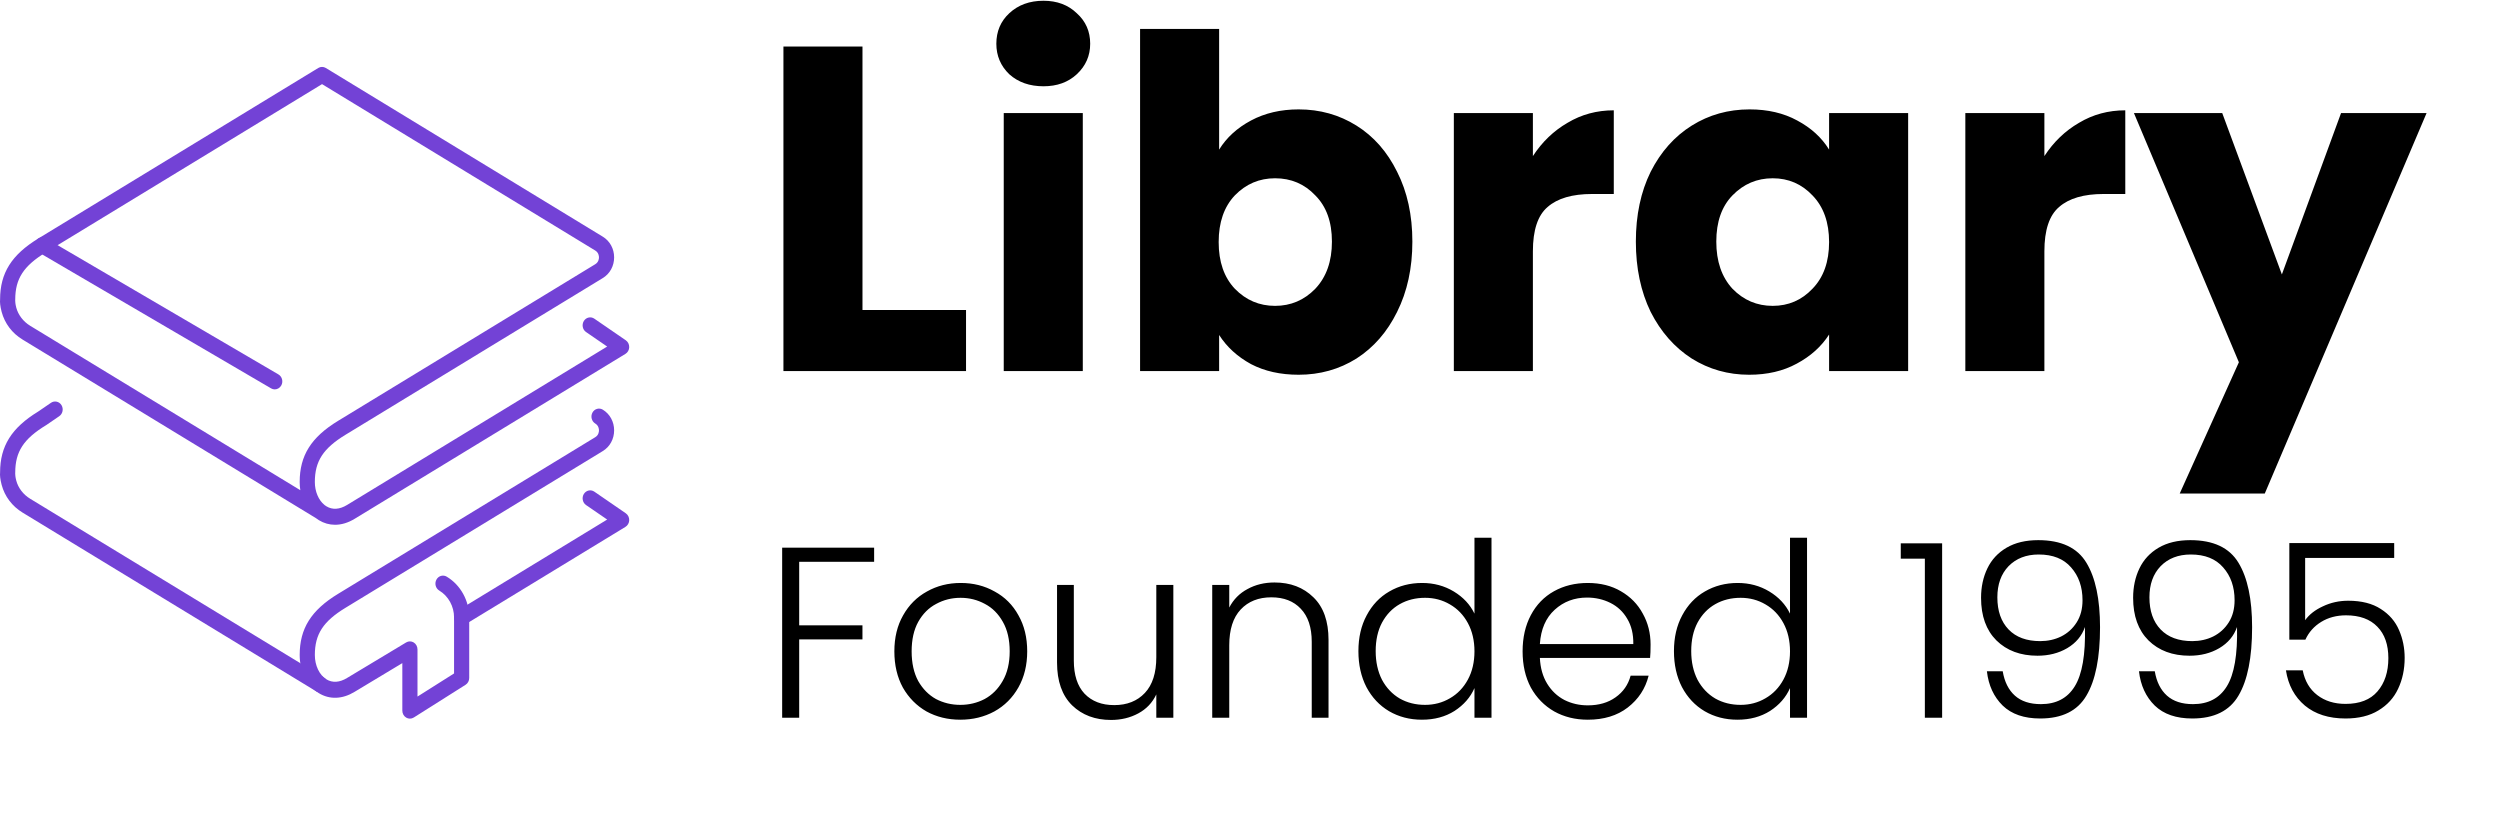
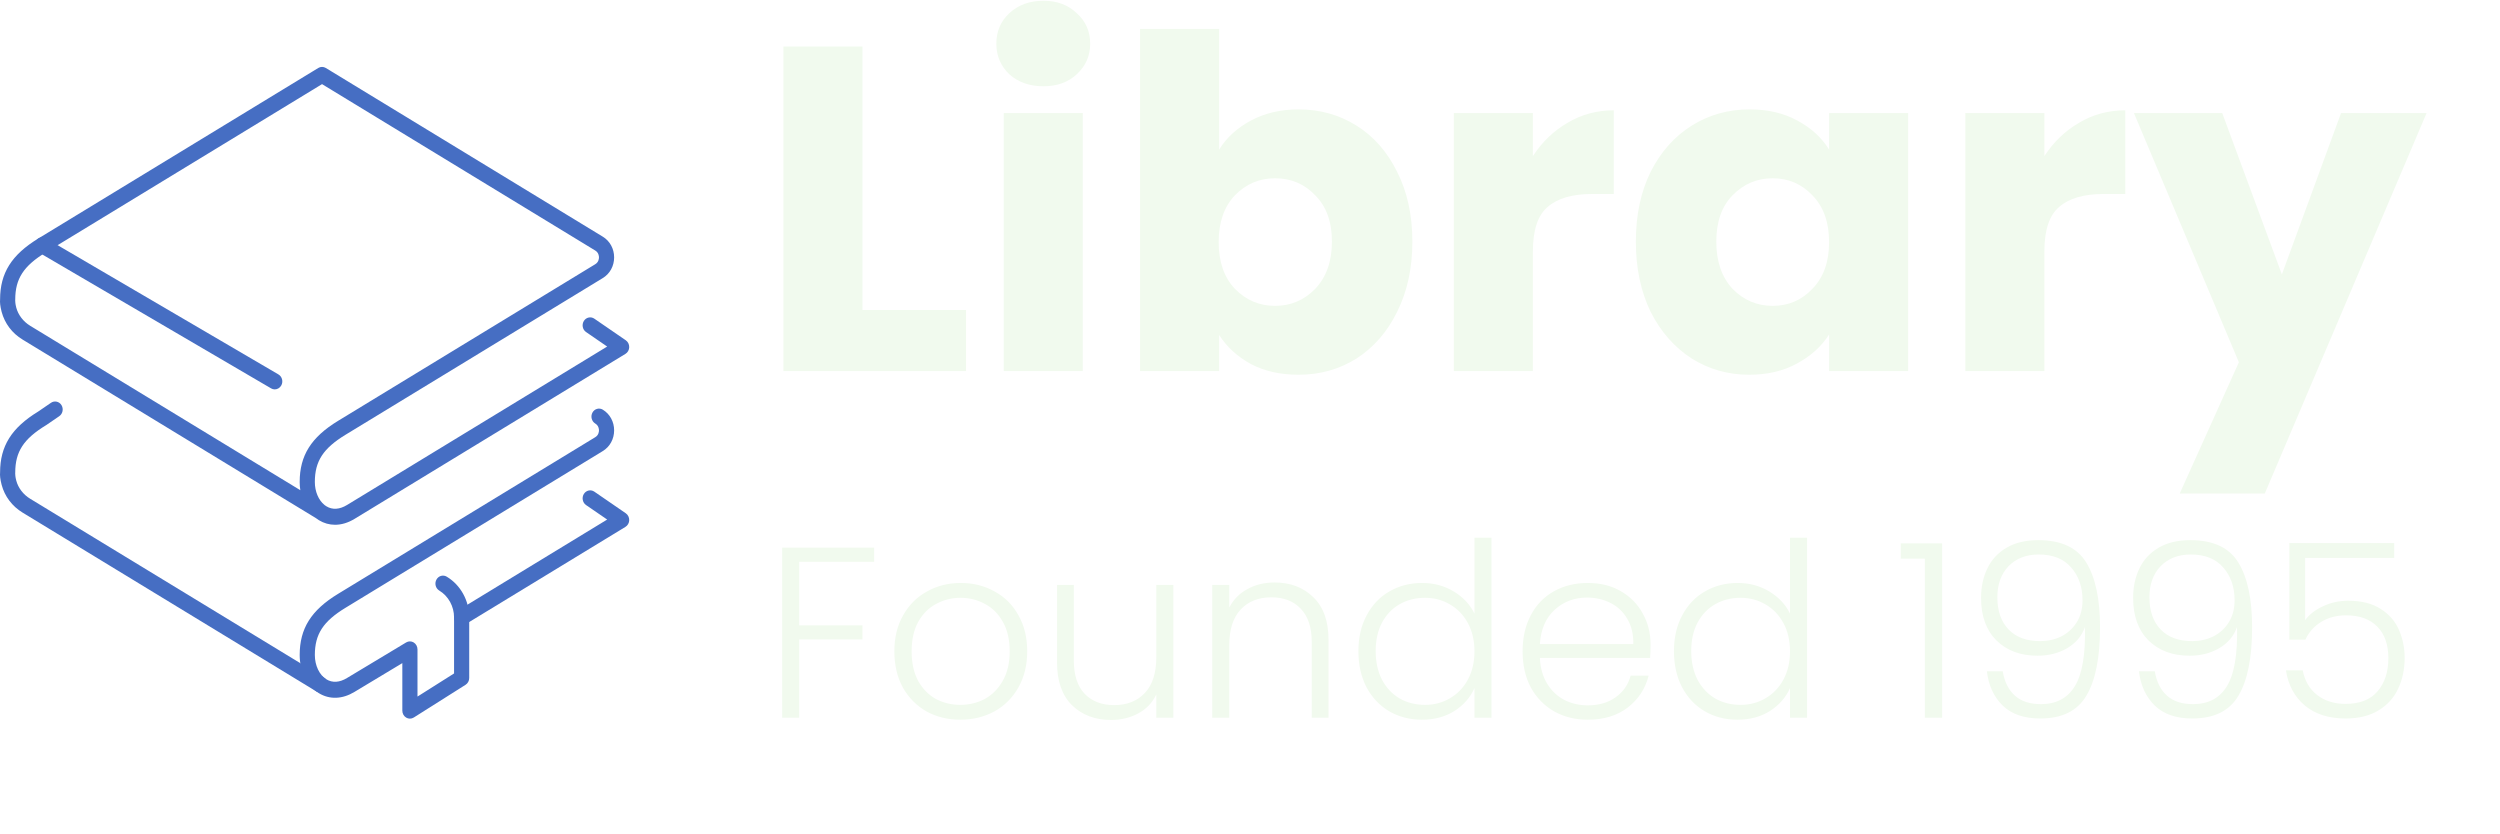
<svg xmlns="http://www.w3.org/2000/svg" width="411" height="137" viewBox="0 0 411 137" fill="none">
-   <path d="M141.792 50.968H158.816V61H128.796V7.648H141.792V50.968ZM171.551 14.184C169.271 14.184 167.396 13.525 165.927 12.208C164.508 10.84 163.799 9.168 163.799 7.192C163.799 5.165 164.508 3.493 165.927 2.176C167.396 0.808 169.271 0.124 171.551 0.124C173.78 0.124 175.604 0.808 177.023 2.176C178.492 3.493 179.227 5.165 179.227 7.192C179.227 9.168 178.492 10.84 177.023 12.208C175.604 13.525 173.78 14.184 171.551 14.184ZM178.011 18.592V61H165.015V18.592H178.011ZM200.425 24.596C201.641 22.62 203.389 21.024 205.669 19.808C207.949 18.592 210.558 17.984 213.497 17.984C216.993 17.984 220.159 18.871 222.997 20.644C225.834 22.417 228.063 24.951 229.685 28.244C231.357 31.537 232.193 35.363 232.193 39.72C232.193 44.077 231.357 47.928 229.685 51.272C228.063 54.565 225.834 57.124 222.997 58.948C220.159 60.721 216.993 61.608 213.497 61.608C210.507 61.608 207.898 61.025 205.669 59.86C203.439 58.644 201.691 57.048 200.425 55.072V61H187.429V4.76H200.425V24.596ZM218.969 39.72C218.969 36.477 218.057 33.944 216.233 32.12C214.459 30.245 212.255 29.308 209.621 29.308C207.037 29.308 204.833 30.245 203.009 32.12C201.235 33.995 200.349 36.553 200.349 39.796C200.349 43.039 201.235 45.597 203.009 47.472C204.833 49.347 207.037 50.284 209.621 50.284C212.205 50.284 214.409 49.347 216.233 47.472C218.057 45.547 218.969 42.963 218.969 39.72ZM252.007 25.66C253.527 23.329 255.427 21.505 257.707 20.188C259.987 18.82 262.52 18.136 265.307 18.136V31.892H261.735C258.492 31.892 256.06 32.601 254.439 34.02C252.817 35.388 252.007 37.82 252.007 41.316V61H239.011V18.592H252.007V25.66ZM268.935 39.72C268.935 35.363 269.745 31.537 271.367 28.244C273.039 24.951 275.293 22.417 278.131 20.644C280.968 18.871 284.135 17.984 287.631 17.984C290.62 17.984 293.229 18.592 295.459 19.808C297.739 21.024 299.487 22.62 300.703 24.596V18.592H313.699V61H300.703V54.996C299.436 56.972 297.663 58.568 295.383 59.784C293.153 61 290.544 61.608 287.555 61.608C284.109 61.608 280.968 60.721 278.131 58.948C275.293 57.124 273.039 54.565 271.367 51.272C269.745 47.928 268.935 44.077 268.935 39.72ZM300.703 39.796C300.703 36.553 299.791 33.995 297.967 32.12C296.193 30.245 294.015 29.308 291.431 29.308C288.847 29.308 286.643 30.245 284.819 32.12C283.045 33.944 282.159 36.477 282.159 39.72C282.159 42.963 283.045 45.547 284.819 47.472C286.643 49.347 288.847 50.284 291.431 50.284C294.015 50.284 296.193 49.347 297.967 47.472C299.791 45.597 300.703 43.039 300.703 39.796ZM336.097 25.66C337.617 23.329 339.517 21.505 341.797 20.188C344.077 18.82 346.61 18.136 349.397 18.136V31.892H345.825C342.582 31.892 340.15 32.601 338.529 34.02C336.907 35.388 336.097 37.82 336.097 41.316V61H323.101V18.592H336.097V25.66ZM398.928 18.592L372.328 81.14H358.344L368.072 59.556L350.82 18.592H365.336L375.14 45.116L384.868 18.592H398.928Z" fill="black" />
-   <path d="M143.707 90.04V92.36H131.387V102.8H141.787V105.12H131.387V118H128.587V90.04H143.707ZM157.873 118.32C155.82 118.32 153.967 117.867 152.313 116.96C150.687 116.027 149.393 114.72 148.433 113.04C147.5 111.333 147.033 109.347 147.033 107.08C147.033 104.813 147.513 102.84 148.473 101.16C149.433 99.453 150.74 98.147 152.393 97.24C154.047 96.307 155.9 95.84 157.953 95.84C160.007 95.84 161.86 96.307 163.513 97.24C165.193 98.147 166.5 99.453 167.433 101.16C168.393 102.84 168.873 104.813 168.873 107.08C168.873 109.32 168.393 111.293 167.433 113C166.473 114.707 165.153 116.027 163.473 116.96C161.793 117.867 159.927 118.32 157.873 118.32ZM157.873 115.88C159.313 115.88 160.647 115.56 161.873 114.92C163.1 114.253 164.087 113.267 164.833 111.96C165.607 110.627 165.993 109 165.993 107.08C165.993 105.16 165.62 103.547 164.873 102.24C164.127 100.907 163.14 99.92 161.913 99.28C160.687 98.613 159.353 98.28 157.913 98.28C156.473 98.28 155.14 98.613 153.913 99.28C152.687 99.92 151.7 100.907 150.953 102.24C150.233 103.547 149.873 105.16 149.873 107.08C149.873 109 150.233 110.627 150.953 111.96C151.7 113.267 152.673 114.253 153.873 114.92C155.1 115.56 156.433 115.88 157.873 115.88ZM192.897 96.16V118H190.097V114.16C189.457 115.52 188.471 116.56 187.137 117.28C185.804 118 184.311 118.36 182.657 118.36C180.044 118.36 177.911 117.56 176.257 115.96C174.604 114.333 173.777 111.987 173.777 108.92V96.16H176.537V108.6C176.537 110.973 177.124 112.787 178.297 114.04C179.497 115.293 181.124 115.92 183.177 115.92C185.284 115.92 186.964 115.253 188.217 113.92C189.471 112.587 190.097 110.627 190.097 108.04V96.16H192.897ZM209.53 95.76C212.143 95.76 214.277 96.573 215.93 98.2C217.583 99.8 218.41 102.133 218.41 105.2V118H215.65V105.52C215.65 103.147 215.05 101.333 213.85 100.08C212.677 98.827 211.063 98.2 209.01 98.2C206.903 98.2 205.223 98.867 203.97 100.2C202.717 101.533 202.09 103.493 202.09 106.08V118H199.29V96.16H202.09V99.88C202.783 98.547 203.783 97.533 205.09 96.84C206.397 96.12 207.877 95.76 209.53 95.76ZM223.322 107.04C223.322 104.8 223.776 102.84 224.682 101.16C225.589 99.453 226.829 98.147 228.402 97.24C230.002 96.307 231.802 95.84 233.802 95.84C235.722 95.84 237.456 96.307 239.002 97.24C240.549 98.173 241.682 99.387 242.402 100.88V88.4H245.202V118H242.402V113.12C241.736 114.64 240.642 115.893 239.122 116.88C237.602 117.84 235.816 118.32 233.762 118.32C231.762 118.32 229.962 117.853 228.362 116.92C226.789 115.987 225.549 114.667 224.642 112.96C223.762 111.253 223.322 109.28 223.322 107.04ZM242.402 107.08C242.402 105.32 242.042 103.773 241.322 102.44C240.602 101.107 239.616 100.08 238.362 99.36C237.136 98.64 235.776 98.28 234.282 98.28C232.736 98.28 231.349 98.627 230.122 99.32C228.896 100.013 227.922 101.027 227.202 102.36C226.509 103.667 226.162 105.227 226.162 107.04C226.162 108.827 226.509 110.4 227.202 111.76C227.922 113.093 228.896 114.12 230.122 114.84C231.349 115.533 232.736 115.88 234.282 115.88C235.776 115.88 237.136 115.52 238.362 114.8C239.616 114.08 240.602 113.053 241.322 111.72C242.042 110.387 242.402 108.84 242.402 107.08ZM271.355 105.96C271.355 106.92 271.328 107.653 271.275 108.16H253.155C253.235 109.813 253.635 111.227 254.355 112.4C255.075 113.573 256.021 114.467 257.195 115.08C258.368 115.667 259.648 115.96 261.035 115.96C262.848 115.96 264.368 115.52 265.595 114.64C266.848 113.76 267.675 112.573 268.075 111.08H271.035C270.501 113.213 269.355 114.96 267.595 116.32C265.861 117.653 263.675 118.32 261.035 118.32C258.981 118.32 257.141 117.867 255.515 116.96C253.888 116.027 252.608 114.72 251.675 113.04C250.768 111.333 250.315 109.347 250.315 107.08C250.315 104.813 250.768 102.827 251.675 101.12C252.581 99.413 253.848 98.107 255.475 97.2C257.101 96.293 258.955 95.84 261.035 95.84C263.115 95.84 264.928 96.293 266.475 97.2C268.048 98.107 269.248 99.333 270.075 100.88C270.928 102.4 271.355 104.093 271.355 105.96ZM268.515 105.88C268.541 104.253 268.208 102.867 267.515 101.72C266.848 100.573 265.928 99.707 264.755 99.12C263.581 98.533 262.301 98.24 260.915 98.24C258.835 98.24 257.061 98.907 255.595 100.24C254.128 101.573 253.315 103.453 253.155 105.88H268.515ZM275.197 107.04C275.197 104.8 275.651 102.84 276.557 101.16C277.464 99.453 278.704 98.147 280.277 97.24C281.877 96.307 283.677 95.84 285.677 95.84C287.597 95.84 289.331 96.307 290.877 97.24C292.424 98.173 293.557 99.387 294.277 100.88V88.4H297.077V118H294.277V113.12C293.611 114.64 292.517 115.893 290.997 116.88C289.477 117.84 287.691 118.32 285.637 118.32C283.637 118.32 281.837 117.853 280.237 116.92C278.664 115.987 277.424 114.667 276.517 112.96C275.637 111.253 275.197 109.28 275.197 107.04ZM294.277 107.08C294.277 105.32 293.917 103.773 293.197 102.44C292.477 101.107 291.491 100.08 290.237 99.36C289.011 98.64 287.651 98.28 286.157 98.28C284.611 98.28 283.224 98.627 281.997 99.32C280.771 100.013 279.797 101.027 279.077 102.36C278.384 103.667 278.037 105.227 278.037 107.04C278.037 108.827 278.384 110.4 279.077 111.76C279.797 113.093 280.771 114.12 281.997 114.84C283.224 115.533 284.611 115.88 286.157 115.88C287.651 115.88 289.011 115.52 290.237 114.8C291.491 114.08 292.477 113.053 293.197 111.72C293.917 110.387 294.277 108.84 294.277 107.08ZM312.486 91.84V89.32H319.286V118H316.446V91.84H312.486ZM329.246 110.36C329.539 112.093 330.206 113.427 331.246 114.36C332.286 115.293 333.712 115.76 335.526 115.76C338.032 115.76 339.886 114.787 341.086 112.84C342.312 110.867 342.872 107.613 342.766 103.08C342.259 104.547 341.286 105.707 339.846 106.56C338.432 107.387 336.806 107.8 334.966 107.8C332.166 107.8 329.912 106.96 328.206 105.28C326.526 103.6 325.686 101.267 325.686 98.28C325.686 96.493 326.032 94.88 326.726 93.44C327.419 92 328.472 90.867 329.886 90.04C331.299 89.213 333.032 88.8 335.086 88.8C338.872 88.8 341.512 90.04 343.006 92.52C344.499 94.973 345.246 98.507 345.246 103.12C345.246 108.107 344.499 111.853 343.006 114.36C341.539 116.867 339.006 118.12 335.406 118.12C332.766 118.12 330.712 117.413 329.246 116C327.779 114.56 326.912 112.68 326.646 110.36H329.246ZM335.406 105.4C336.659 105.4 337.806 105.147 338.846 104.64C339.912 104.107 340.766 103.333 341.406 102.32C342.046 101.307 342.366 100.093 342.366 98.68C342.366 96.493 341.739 94.693 340.486 93.28C339.259 91.867 337.486 91.16 335.166 91.16C333.112 91.16 331.459 91.8 330.206 93.08C328.979 94.36 328.366 96.067 328.366 98.2C328.366 100.44 328.979 102.2 330.206 103.48C331.432 104.76 333.166 105.4 335.406 105.4ZM354.246 110.36C354.539 112.093 355.206 113.427 356.246 114.36C357.286 115.293 358.712 115.76 360.526 115.76C363.032 115.76 364.886 114.787 366.086 112.84C367.312 110.867 367.872 107.613 367.766 103.08C367.259 104.547 366.286 105.707 364.846 106.56C363.432 107.387 361.806 107.8 359.966 107.8C357.166 107.8 354.912 106.96 353.206 105.28C351.526 103.6 350.686 101.267 350.686 98.28C350.686 96.493 351.032 94.88 351.726 93.44C352.419 92 353.472 90.867 354.886 90.04C356.299 89.213 358.032 88.8 360.086 88.8C363.872 88.8 366.512 90.04 368.006 92.52C369.499 94.973 370.246 98.507 370.246 103.12C370.246 108.107 369.499 111.853 368.006 114.36C366.539 116.867 364.006 118.12 360.406 118.12C357.766 118.12 355.712 117.413 354.246 116C352.779 114.56 351.912 112.68 351.646 110.36H354.246ZM360.406 105.4C361.659 105.4 362.806 105.147 363.846 104.64C364.912 104.107 365.766 103.333 366.406 102.32C367.046 101.307 367.366 100.093 367.366 98.68C367.366 96.493 366.739 94.693 365.486 93.28C364.259 91.867 362.486 91.16 360.166 91.16C358.112 91.16 356.459 91.8 355.206 93.08C353.979 94.36 353.366 96.067 353.366 98.2C353.366 100.44 353.979 102.2 355.206 103.48C356.432 104.76 358.166 105.4 360.406 105.4ZM393.606 91.72H378.966V101.96C379.632 101.027 380.606 100.267 381.886 99.68C383.166 99.067 384.552 98.76 386.046 98.76C388.232 98.76 390.019 99.213 391.406 100.12C392.792 101 393.792 102.16 394.406 103.6C395.019 105.013 395.326 106.533 395.326 108.16C395.326 110.027 394.966 111.72 394.246 113.24C393.552 114.733 392.472 115.92 391.006 116.8C389.566 117.68 387.766 118.12 385.606 118.12C382.859 118.12 380.632 117.413 378.926 116C377.219 114.56 376.179 112.627 375.806 110.2H378.566C378.912 111.96 379.712 113.32 380.966 114.28C382.219 115.24 383.766 115.72 385.606 115.72C387.926 115.72 389.672 115.04 390.846 113.68C392.046 112.293 392.646 110.467 392.646 108.2C392.646 105.987 392.046 104.267 390.846 103.04C389.646 101.787 387.926 101.16 385.686 101.16C384.139 101.16 382.779 101.52 381.606 102.24C380.432 102.96 379.566 103.933 379.006 105.16H376.366V89.28H393.606V91.72Z" fill="black" />
-   <path d="M2.482 49.477C2.471 49.547 2.455 49.621 2.432 49.691C2.455 49.621 2.471 49.547 2.482 49.477ZM2.498 49.391C2.498 49.52 2.514 49.961 2.67 50.562C2.99 51.77 3.822 52.863 4.955 53.555L49.373 80.59C49.299 80.152 49.268 79.703 49.268 79.242C49.268 74.891 51.151 71.887 55.572 69.191L97.854 43.441C98.412 43.102 98.471 42.539 98.471 42.312C98.471 42.086 98.412 41.523 97.854 41.184L52.943 13.832L7.561 41.469C3.873 43.715 2.506 45.824 2.506 49.246C2.506 49.293 2.502 49.344 2.498 49.391ZM55.08 86.273C54.151 86.273 53.252 86.023 52.42 85.516C52.252 85.41 52.092 85.305 51.936 85.18L3.709 55.824C1.99 54.785 0.772 53.16 0.268 51.266C0.022 50.316 -0.029 49.672 0.014 49.234C0.018 44.887 1.9 41.887 6.318 39.195L52.322 11.176C52.705 10.941 53.178 10.941 53.565 11.176L99.1 38.91C100.268 39.621 100.963 40.895 100.963 42.312C100.963 43.73 100.268 45.008 99.1 45.715L56.818 71.465C53.127 73.715 51.76 75.82 51.76 79.242C51.76 80.797 52.365 82.227 53.338 83.008C53.358 83.027 53.385 83.043 53.404 83.062C53.49 83.125 53.576 83.184 53.666 83.238C54.654 83.844 55.826 83.766 57.053 83.019L99.818 56.973L96.346 54.586C95.772 54.195 95.611 53.379 95.983 52.77C96.361 52.164 97.131 51.992 97.709 52.391L102.877 55.941C103.24 56.191 103.455 56.621 103.443 57.078C103.432 57.535 103.197 57.953 102.818 58.18L58.303 85.293C57.229 85.949 56.135 86.273 55.08 86.273Z" fill="#7342d6" />
-   <path d="M75.893 102.816C75.463 102.816 75.045 102.582 74.815 102.16C74.471 101.535 74.674 100.73 75.272 100.367L99.819 85.414L96.346 83.031C95.772 82.633 95.612 81.82 95.983 81.211C96.362 80.602 97.131 80.43 97.709 80.828L102.877 84.383C103.24 84.633 103.455 85.062 103.443 85.519C103.432 85.977 103.197 86.391 102.818 86.621L76.514 102.641C76.319 102.766 76.104 102.816 75.893 102.816Z" fill="#7342d6" />
-   <path d="M2.482 77.922C2.471 77.992 2.455 78.062 2.432 78.129C2.455 78.062 2.471 77.992 2.482 77.922ZM52.627 113.844C52.412 113.844 52.197 113.785 52.002 113.668L3.709 84.269C1.99 83.223 0.772 81.602 0.268 79.703C0.022 78.758 -0.029 78.117 0.014 77.676C0.018 73.336 1.893 70.336 6.287 67.652L8.381 66.219C8.959 65.824 9.732 65.996 10.107 66.602C10.479 67.215 10.318 68.027 9.74 68.422L7.619 69.875C7.6 69.887 7.58 69.898 7.561 69.91C3.873 72.156 2.506 74.266 2.506 77.687C2.506 77.734 2.502 77.781 2.498 77.832C2.498 77.957 2.514 78.406 2.67 79C2.99 80.215 3.822 81.305 4.955 81.992L53.252 111.391C53.846 111.754 54.049 112.559 53.701 113.184C53.475 113.609 53.053 113.844 52.627 113.844Z" fill="#7342d6" />
-   <path d="M67.389 118.145C67.178 118.145 66.963 118.086 66.775 117.973C66.385 117.742 66.143 117.305 66.143 116.832V109.016L58.295 113.738C56.287 114.961 54.197 115.039 52.42 113.957C50.478 112.77 49.268 110.367 49.268 107.688C49.268 103.328 51.15 100.324 55.572 97.633L97.853 71.879C98.412 71.543 98.471 70.981 98.471 70.754C98.471 70.523 98.412 69.965 97.853 69.625C97.26 69.262 97.057 68.457 97.4 67.828C97.74 67.203 98.506 66.988 99.1 67.348C100.268 68.059 100.963 69.332 100.963 70.754C100.963 72.172 100.268 73.445 99.1 74.156L56.818 99.91C53.127 102.152 51.76 104.262 51.76 107.688C51.76 109.406 52.506 110.977 53.666 111.684C54.654 112.285 55.826 112.211 57.053 111.461L66.772 105.617C67.158 105.383 67.631 105.387 68.014 105.621C68.397 105.855 68.635 106.293 68.635 106.758V114.516L74.647 110.715V101.504C74.647 99.684 73.713 97.988 72.213 97.086C71.611 96.723 71.408 95.922 71.748 95.293C72.088 94.66 72.85 94.445 73.443 94.805C75.721 96.172 77.139 98.742 77.139 101.504V111.461C77.139 111.926 76.908 112.352 76.529 112.586L68.029 117.957C67.83 118.082 67.607 118.145 67.389 118.145Z" fill="#7342d6" />
-   <path d="M45.166 64.016C44.963 64.016 44.756 63.961 44.565 63.848L6.338 41.48C5.736 41.129 5.518 40.328 5.854 39.695C6.182 39.059 6.939 38.828 7.545 39.18L45.768 61.551C46.373 61.902 46.592 62.703 46.256 63.34C46.029 63.77 45.603 64.016 45.166 64.016Z" fill="#7342d6" />
+   <path d="M141.792 50.968H158.816V61H128.796V7.648H141.792V50.968ZM171.551 14.184C169.271 14.184 167.396 13.525 165.927 12.208C164.508 10.84 163.799 9.168 163.799 7.192C163.799 5.165 164.508 3.493 165.927 2.176C167.396 0.808 169.271 0.124 171.551 0.124C173.78 0.124 175.604 0.808 177.023 2.176C178.492 3.493 179.227 5.165 179.227 7.192C179.227 9.168 178.492 10.84 177.023 12.208C175.604 13.525 173.78 14.184 171.551 14.184ZM178.011 18.592V61H165.015V18.592H178.011ZM200.425 24.596C201.641 22.62 203.389 21.024 205.669 19.808C207.949 18.592 210.558 17.984 213.497 17.984C216.993 17.984 220.159 18.871 222.997 20.644C225.834 22.417 228.063 24.951 229.685 28.244C231.357 31.537 232.193 35.363 232.193 39.72C232.193 44.077 231.357 47.928 229.685 51.272C228.063 54.565 225.834 57.124 222.997 58.948C220.159 60.721 216.993 61.608 213.497 61.608C210.507 61.608 207.898 61.025 205.669 59.86C203.439 58.644 201.691 57.048 200.425 55.072V61H187.429V4.76H200.425V24.596ZM218.969 39.72C218.969 36.477 218.057 33.944 216.233 32.12C214.459 30.245 212.255 29.308 209.621 29.308C207.037 29.308 204.833 30.245 203.009 32.12C201.235 33.995 200.349 36.553 200.349 39.796C200.349 43.039 201.235 45.597 203.009 47.472C204.833 49.347 207.037 50.284 209.621 50.284C212.205 50.284 214.409 49.347 216.233 47.472C218.057 45.547 218.969 42.963 218.969 39.72ZM252.007 25.66C253.527 23.329 255.427 21.505 257.707 20.188C259.987 18.82 262.52 18.136 265.307 18.136V31.892H261.735C258.492 31.892 256.06 32.601 254.439 34.02C252.817 35.388 252.007 37.82 252.007 41.316V61H239.011V18.592H252.007V25.66ZM268.935 39.72C268.935 35.363 269.745 31.537 271.367 28.244C273.039 24.951 275.293 22.417 278.131 20.644C280.968 18.871 284.135 17.984 287.631 17.984C290.62 17.984 293.229 18.592 295.459 19.808C297.739 21.024 299.487 22.62 300.703 24.596V18.592H313.699V61H300.703V54.996C299.436 56.972 297.663 58.568 295.383 59.784C293.153 61 290.544 61.608 287.555 61.608C284.109 61.608 280.968 60.721 278.131 58.948C275.293 57.124 273.039 54.565 271.367 51.272C269.745 47.928 268.935 44.077 268.935 39.72ZM300.703 39.796C300.703 36.553 299.791 33.995 297.967 32.12C296.193 30.245 294.015 29.308 291.431 29.308C288.847 29.308 286.643 30.245 284.819 32.12C283.045 33.944 282.159 36.477 282.159 39.72C282.159 42.963 283.045 45.547 284.819 47.472C286.643 49.347 288.847 50.284 291.431 50.284C294.015 50.284 296.193 49.347 297.967 47.472C299.791 45.597 300.703 43.039 300.703 39.796ZM336.097 25.66C337.617 23.329 339.517 21.505 341.797 20.188C344.077 18.82 346.61 18.136 349.397 18.136V31.892H345.825C342.582 31.892 340.15 32.601 338.529 34.02C336.907 35.388 336.097 37.82 336.097 41.316V61H323.101V18.592H336.097V25.66ZM398.928 18.592L372.328 81.14H358.344L368.072 59.556L350.82 18.592H365.336L375.14 45.116L384.868 18.592H398.928Z" fill="#f1faee" />
+   <path d="M143.707 90.04V92.36H131.387V102.8H141.787V105.12H131.387V118H128.587V90.04H143.707ZM157.873 118.32C155.82 118.32 153.967 117.867 152.313 116.96C150.687 116.027 149.393 114.72 148.433 113.04C147.5 111.333 147.033 109.347 147.033 107.08C147.033 104.813 147.513 102.84 148.473 101.16C149.433 99.453 150.74 98.147 152.393 97.24C154.047 96.307 155.9 95.84 157.953 95.84C160.007 95.84 161.86 96.307 163.513 97.24C165.193 98.147 166.5 99.453 167.433 101.16C168.393 102.84 168.873 104.813 168.873 107.08C168.873 109.32 168.393 111.293 167.433 113C166.473 114.707 165.153 116.027 163.473 116.96C161.793 117.867 159.927 118.32 157.873 118.32ZM157.873 115.88C159.313 115.88 160.647 115.56 161.873 114.92C163.1 114.253 164.087 113.267 164.833 111.96C165.607 110.627 165.993 109 165.993 107.08C165.993 105.16 165.62 103.547 164.873 102.24C164.127 100.907 163.14 99.92 161.913 99.28C160.687 98.613 159.353 98.28 157.913 98.28C156.473 98.28 155.14 98.613 153.913 99.28C152.687 99.92 151.7 100.907 150.953 102.24C150.233 103.547 149.873 105.16 149.873 107.08C149.873 109 150.233 110.627 150.953 111.96C151.7 113.267 152.673 114.253 153.873 114.92C155.1 115.56 156.433 115.88 157.873 115.88ZM192.897 96.16V118H190.097V114.16C189.457 115.52 188.471 116.56 187.137 117.28C185.804 118 184.311 118.36 182.657 118.36C180.044 118.36 177.911 117.56 176.257 115.96C174.604 114.333 173.777 111.987 173.777 108.92V96.16H176.537V108.6C176.537 110.973 177.124 112.787 178.297 114.04C179.497 115.293 181.124 115.92 183.177 115.92C185.284 115.92 186.964 115.253 188.217 113.92C189.471 112.587 190.097 110.627 190.097 108.04V96.16H192.897ZM209.53 95.76C212.143 95.76 214.277 96.573 215.93 98.2C217.583 99.8 218.41 102.133 218.41 105.2V118H215.65V105.52C215.65 103.147 215.05 101.333 213.85 100.08C212.677 98.827 211.063 98.2 209.01 98.2C206.903 98.2 205.223 98.867 203.97 100.2C202.717 101.533 202.09 103.493 202.09 106.08V118H199.29V96.16H202.09V99.88C202.783 98.547 203.783 97.533 205.09 96.84C206.397 96.12 207.877 95.76 209.53 95.76ZM223.322 107.04C223.322 104.8 223.776 102.84 224.682 101.16C225.589 99.453 226.829 98.147 228.402 97.24C230.002 96.307 231.802 95.84 233.802 95.84C235.722 95.84 237.456 96.307 239.002 97.24C240.549 98.173 241.682 99.387 242.402 100.88V88.4H245.202V118H242.402V113.12C241.736 114.64 240.642 115.893 239.122 116.88C237.602 117.84 235.816 118.32 233.762 118.32C231.762 118.32 229.962 117.853 228.362 116.92C226.789 115.987 225.549 114.667 224.642 112.96C223.762 111.253 223.322 109.28 223.322 107.04ZM242.402 107.08C242.402 105.32 242.042 103.773 241.322 102.44C240.602 101.107 239.616 100.08 238.362 99.36C237.136 98.64 235.776 98.28 234.282 98.28C232.736 98.28 231.349 98.627 230.122 99.32C228.896 100.013 227.922 101.027 227.202 102.36C226.509 103.667 226.162 105.227 226.162 107.04C226.162 108.827 226.509 110.4 227.202 111.76C227.922 113.093 228.896 114.12 230.122 114.84C231.349 115.533 232.736 115.88 234.282 115.88C235.776 115.88 237.136 115.52 238.362 114.8C239.616 114.08 240.602 113.053 241.322 111.72C242.042 110.387 242.402 108.84 242.402 107.08ZM271.355 105.96C271.355 106.92 271.328 107.653 271.275 108.16H253.155C253.235 109.813 253.635 111.227 254.355 112.4C255.075 113.573 256.021 114.467 257.195 115.08C258.368 115.667 259.648 115.96 261.035 115.96C262.848 115.96 264.368 115.52 265.595 114.64C266.848 113.76 267.675 112.573 268.075 111.08H271.035C270.501 113.213 269.355 114.96 267.595 116.32C265.861 117.653 263.675 118.32 261.035 118.32C258.981 118.32 257.141 117.867 255.515 116.96C253.888 116.027 252.608 114.72 251.675 113.04C250.768 111.333 250.315 109.347 250.315 107.08C250.315 104.813 250.768 102.827 251.675 101.12C252.581 99.413 253.848 98.107 255.475 97.2C257.101 96.293 258.955 95.84 261.035 95.84C263.115 95.84 264.928 96.293 266.475 97.2C268.048 98.107 269.248 99.333 270.075 100.88C270.928 102.4 271.355 104.093 271.355 105.96ZM268.515 105.88C268.541 104.253 268.208 102.867 267.515 101.72C266.848 100.573 265.928 99.707 264.755 99.12C263.581 98.533 262.301 98.24 260.915 98.24C258.835 98.24 257.061 98.907 255.595 100.24C254.128 101.573 253.315 103.453 253.155 105.88H268.515ZM275.197 107.04C275.197 104.8 275.651 102.84 276.557 101.16C277.464 99.453 278.704 98.147 280.277 97.24C281.877 96.307 283.677 95.84 285.677 95.84C287.597 95.84 289.331 96.307 290.877 97.24C292.424 98.173 293.557 99.387 294.277 100.88V88.4H297.077V118H294.277V113.12C293.611 114.64 292.517 115.893 290.997 116.88C289.477 117.84 287.691 118.32 285.637 118.32C283.637 118.32 281.837 117.853 280.237 116.92C278.664 115.987 277.424 114.667 276.517 112.96C275.637 111.253 275.197 109.28 275.197 107.04ZM294.277 107.08C294.277 105.32 293.917 103.773 293.197 102.44C292.477 101.107 291.491 100.08 290.237 99.36C289.011 98.64 287.651 98.28 286.157 98.28C284.611 98.28 283.224 98.627 281.997 99.32C280.771 100.013 279.797 101.027 279.077 102.36C278.384 103.667 278.037 105.227 278.037 107.04C278.037 108.827 278.384 110.4 279.077 111.76C279.797 113.093 280.771 114.12 281.997 114.84C283.224 115.533 284.611 115.88 286.157 115.88C287.651 115.88 289.011 115.52 290.237 114.8C291.491 114.08 292.477 113.053 293.197 111.72C293.917 110.387 294.277 108.84 294.277 107.08ZM312.486 91.84V89.32H319.286V118H316.446V91.84H312.486ZM329.246 110.36C329.539 112.093 330.206 113.427 331.246 114.36C332.286 115.293 333.712 115.76 335.526 115.76C338.032 115.76 339.886 114.787 341.086 112.84C342.312 110.867 342.872 107.613 342.766 103.08C342.259 104.547 341.286 105.707 339.846 106.56C338.432 107.387 336.806 107.8 334.966 107.8C332.166 107.8 329.912 106.96 328.206 105.28C326.526 103.6 325.686 101.267 325.686 98.28C325.686 96.493 326.032 94.88 326.726 93.44C327.419 92 328.472 90.867 329.886 90.04C331.299 89.213 333.032 88.8 335.086 88.8C338.872 88.8 341.512 90.04 343.006 92.52C344.499 94.973 345.246 98.507 345.246 103.12C345.246 108.107 344.499 111.853 343.006 114.36C341.539 116.867 339.006 118.12 335.406 118.12C332.766 118.12 330.712 117.413 329.246 116C327.779 114.56 326.912 112.68 326.646 110.36H329.246ZM335.406 105.4C336.659 105.4 337.806 105.147 338.846 104.64C339.912 104.107 340.766 103.333 341.406 102.32C342.046 101.307 342.366 100.093 342.366 98.68C342.366 96.493 341.739 94.693 340.486 93.28C339.259 91.867 337.486 91.16 335.166 91.16C333.112 91.16 331.459 91.8 330.206 93.08C328.979 94.36 328.366 96.067 328.366 98.2C328.366 100.44 328.979 102.2 330.206 103.48C331.432 104.76 333.166 105.4 335.406 105.4ZM354.246 110.36C354.539 112.093 355.206 113.427 356.246 114.36C357.286 115.293 358.712 115.76 360.526 115.76C363.032 115.76 364.886 114.787 366.086 112.84C367.312 110.867 367.872 107.613 367.766 103.08C367.259 104.547 366.286 105.707 364.846 106.56C363.432 107.387 361.806 107.8 359.966 107.8C357.166 107.8 354.912 106.96 353.206 105.28C351.526 103.6 350.686 101.267 350.686 98.28C350.686 96.493 351.032 94.88 351.726 93.44C352.419 92 353.472 90.867 354.886 90.04C356.299 89.213 358.032 88.8 360.086 88.8C363.872 88.8 366.512 90.04 368.006 92.52C369.499 94.973 370.246 98.507 370.246 103.12C370.246 108.107 369.499 111.853 368.006 114.36C366.539 116.867 364.006 118.12 360.406 118.12C357.766 118.12 355.712 117.413 354.246 116C352.779 114.56 351.912 112.68 351.646 110.36H354.246ZM360.406 105.4C361.659 105.4 362.806 105.147 363.846 104.64C364.912 104.107 365.766 103.333 366.406 102.32C367.046 101.307 367.366 100.093 367.366 98.68C367.366 96.493 366.739 94.693 365.486 93.28C364.259 91.867 362.486 91.16 360.166 91.16C358.112 91.16 356.459 91.8 355.206 93.08C353.979 94.36 353.366 96.067 353.366 98.2C353.366 100.44 353.979 102.2 355.206 103.48C356.432 104.76 358.166 105.4 360.406 105.4ZM393.606 91.72H378.966V101.96C379.632 101.027 380.606 100.267 381.886 99.68C383.166 99.067 384.552 98.76 386.046 98.76C388.232 98.76 390.019 99.213 391.406 100.12C392.792 101 393.792 102.16 394.406 103.6C395.019 105.013 395.326 106.533 395.326 108.16C395.326 110.027 394.966 111.72 394.246 113.24C393.552 114.733 392.472 115.92 391.006 116.8C389.566 117.68 387.766 118.12 385.606 118.12C382.859 118.12 380.632 117.413 378.926 116C377.219 114.56 376.179 112.627 375.806 110.2H378.566C378.912 111.96 379.712 113.32 380.966 114.28C382.219 115.24 383.766 115.72 385.606 115.72C387.926 115.72 389.672 115.04 390.846 113.68C392.046 112.293 392.646 110.467 392.646 108.2C392.646 105.987 392.046 104.267 390.846 103.04C389.646 101.787 387.926 101.16 385.686 101.16C384.139 101.16 382.779 101.52 381.606 102.24C380.432 102.96 379.566 103.933 379.006 105.16H376.366V89.28H393.606V91.72Z" fill="#f1faee" />
+   <path d="M2.482 49.477C2.471 49.547 2.455 49.621 2.432 49.691C2.455 49.621 2.471 49.547 2.482 49.477ZM2.498 49.391C2.498 49.52 2.514 49.961 2.67 50.562C2.99 51.77 3.822 52.863 4.955 53.555L49.373 80.59C49.299 80.152 49.268 79.703 49.268 79.242C49.268 74.891 51.151 71.887 55.572 69.191L97.854 43.441C98.412 43.102 98.471 42.539 98.471 42.312C98.471 42.086 98.412 41.523 97.854 41.184L52.943 13.832L7.561 41.469C3.873 43.715 2.506 45.824 2.506 49.246C2.506 49.293 2.502 49.344 2.498 49.391ZM55.08 86.273C54.151 86.273 53.252 86.023 52.42 85.516C52.252 85.41 52.092 85.305 51.936 85.18L3.709 55.824C1.99 54.785 0.772 53.16 0.268 51.266C0.022 50.316 -0.029 49.672 0.014 49.234C0.018 44.887 1.9 41.887 6.318 39.195L52.322 11.176C52.705 10.941 53.178 10.941 53.565 11.176L99.1 38.91C100.268 39.621 100.963 40.895 100.963 42.312C100.963 43.73 100.268 45.008 99.1 45.715L56.818 71.465C53.127 73.715 51.76 75.82 51.76 79.242C51.76 80.797 52.365 82.227 53.338 83.008C53.358 83.027 53.385 83.043 53.404 83.062C53.49 83.125 53.576 83.184 53.666 83.238C54.654 83.844 55.826 83.766 57.053 83.019L99.818 56.973L96.346 54.586C95.772 54.195 95.611 53.379 95.983 52.77C96.361 52.164 97.131 51.992 97.709 52.391L102.877 55.941C103.24 56.191 103.455 56.621 103.443 57.078C103.432 57.535 103.197 57.953 102.818 58.18L58.303 85.293C57.229 85.949 56.135 86.273 55.08 86.273Z" fill="#466ec3" />
+   <path d="M75.893 102.816C75.463 102.816 75.045 102.582 74.815 102.16C74.471 101.535 74.674 100.73 75.272 100.367L99.819 85.414L96.346 83.031C95.772 82.633 95.612 81.82 95.983 81.211C96.362 80.602 97.131 80.43 97.709 80.828L102.877 84.383C103.24 84.633 103.455 85.062 103.443 85.519C103.432 85.977 103.197 86.391 102.818 86.621L76.514 102.641C76.319 102.766 76.104 102.816 75.893 102.816Z" fill="#466ec3" />
+   <path d="M2.482 77.922C2.471 77.992 2.455 78.062 2.432 78.129C2.455 78.062 2.471 77.992 2.482 77.922ZM52.627 113.844C52.412 113.844 52.197 113.785 52.002 113.668L3.709 84.269C1.99 83.223 0.772 81.602 0.268 79.703C0.022 78.758 -0.029 78.117 0.014 77.676C0.018 73.336 1.893 70.336 6.287 67.652L8.381 66.219C8.959 65.824 9.732 65.996 10.107 66.602C10.479 67.215 10.318 68.027 9.74 68.422L7.619 69.875C7.6 69.887 7.58 69.898 7.561 69.91C3.873 72.156 2.506 74.266 2.506 77.687C2.506 77.734 2.502 77.781 2.498 77.832C2.498 77.957 2.514 78.406 2.67 79C2.99 80.215 3.822 81.305 4.955 81.992L53.252 111.391C53.846 111.754 54.049 112.559 53.701 113.184C53.475 113.609 53.053 113.844 52.627 113.844Z" fill="#466ec3" />
+   <path d="M67.389 118.145C67.178 118.145 66.963 118.086 66.775 117.973C66.385 117.742 66.143 117.305 66.143 116.832V109.016L58.295 113.738C56.287 114.961 54.197 115.039 52.42 113.957C50.478 112.77 49.268 110.367 49.268 107.688C49.268 103.328 51.15 100.324 55.572 97.633L97.853 71.879C98.412 71.543 98.471 70.981 98.471 70.754C98.471 70.523 98.412 69.965 97.853 69.625C97.26 69.262 97.057 68.457 97.4 67.828C97.74 67.203 98.506 66.988 99.1 67.348C100.268 68.059 100.963 69.332 100.963 70.754C100.963 72.172 100.268 73.445 99.1 74.156L56.818 99.91C53.127 102.152 51.76 104.262 51.76 107.688C51.76 109.406 52.506 110.977 53.666 111.684C54.654 112.285 55.826 112.211 57.053 111.461L66.772 105.617C67.158 105.383 67.631 105.387 68.014 105.621C68.397 105.855 68.635 106.293 68.635 106.758V114.516L74.647 110.715V101.504C74.647 99.684 73.713 97.988 72.213 97.086C71.611 96.723 71.408 95.922 71.748 95.293C72.088 94.66 72.85 94.445 73.443 94.805C75.721 96.172 77.139 98.742 77.139 101.504V111.461C77.139 111.926 76.908 112.352 76.529 112.586L68.029 117.957C67.83 118.082 67.607 118.145 67.389 118.145Z" fill="#466ec3" />
+   <path d="M45.166 64.016C44.963 64.016 44.756 63.961 44.565 63.848L6.338 41.48C5.736 41.129 5.518 40.328 5.854 39.695C6.182 39.059 6.939 38.828 7.545 39.18L45.768 61.551C46.373 61.902 46.592 62.703 46.256 63.34C46.029 63.77 45.603 64.016 45.166 64.016Z" fill="#466ec3" />
</svg>
